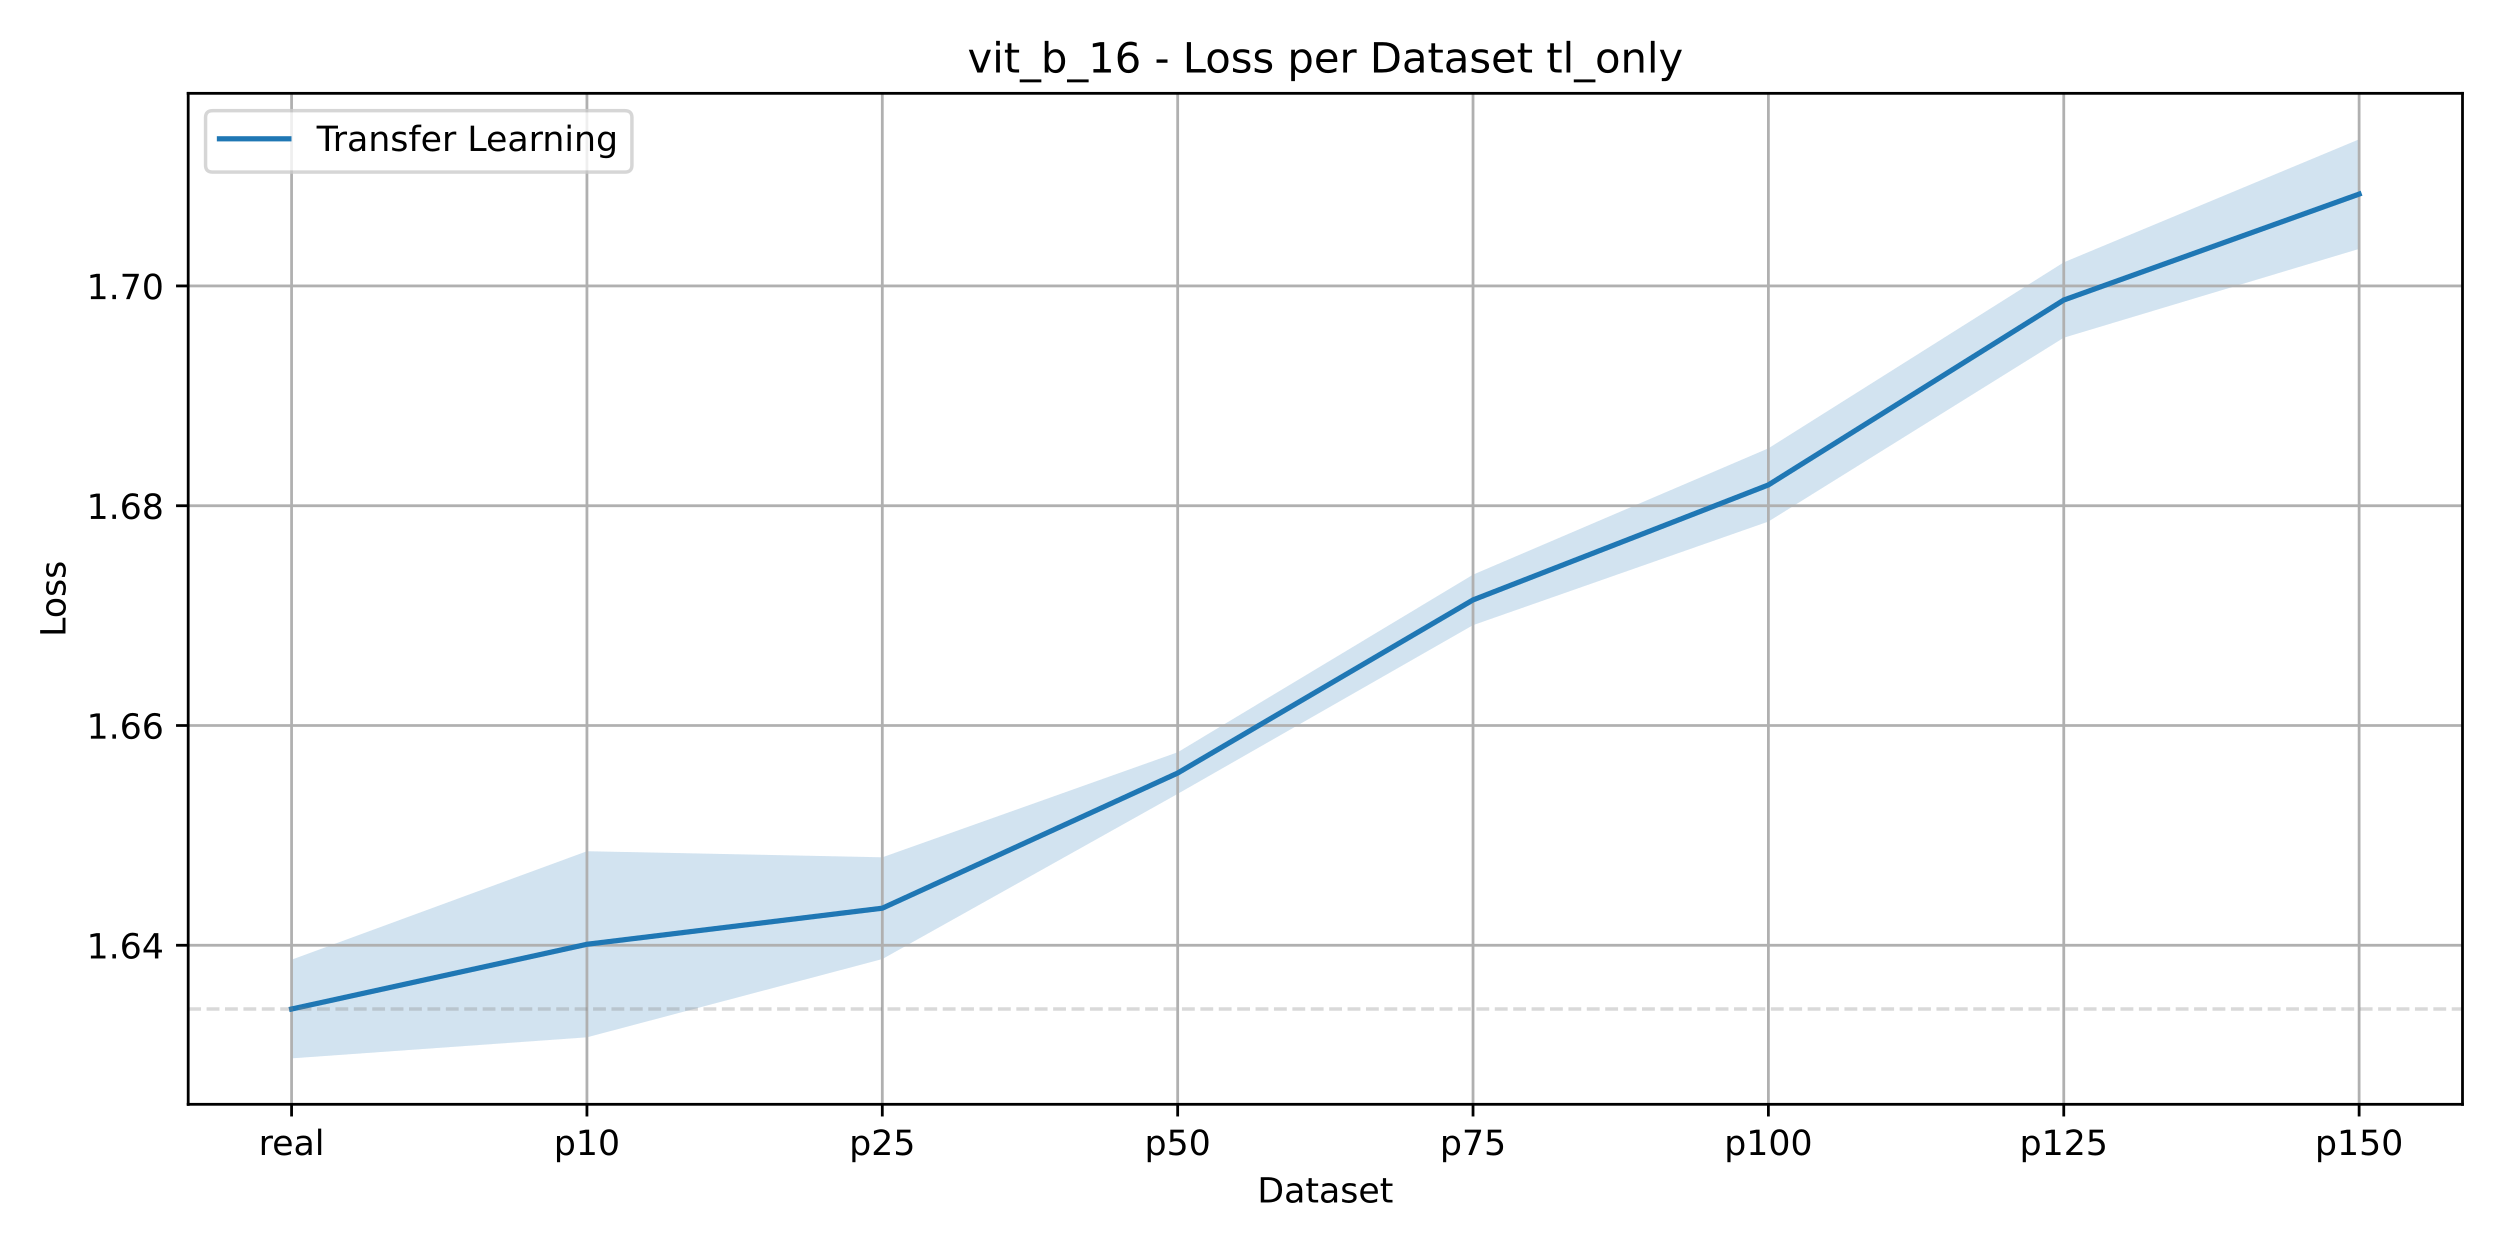
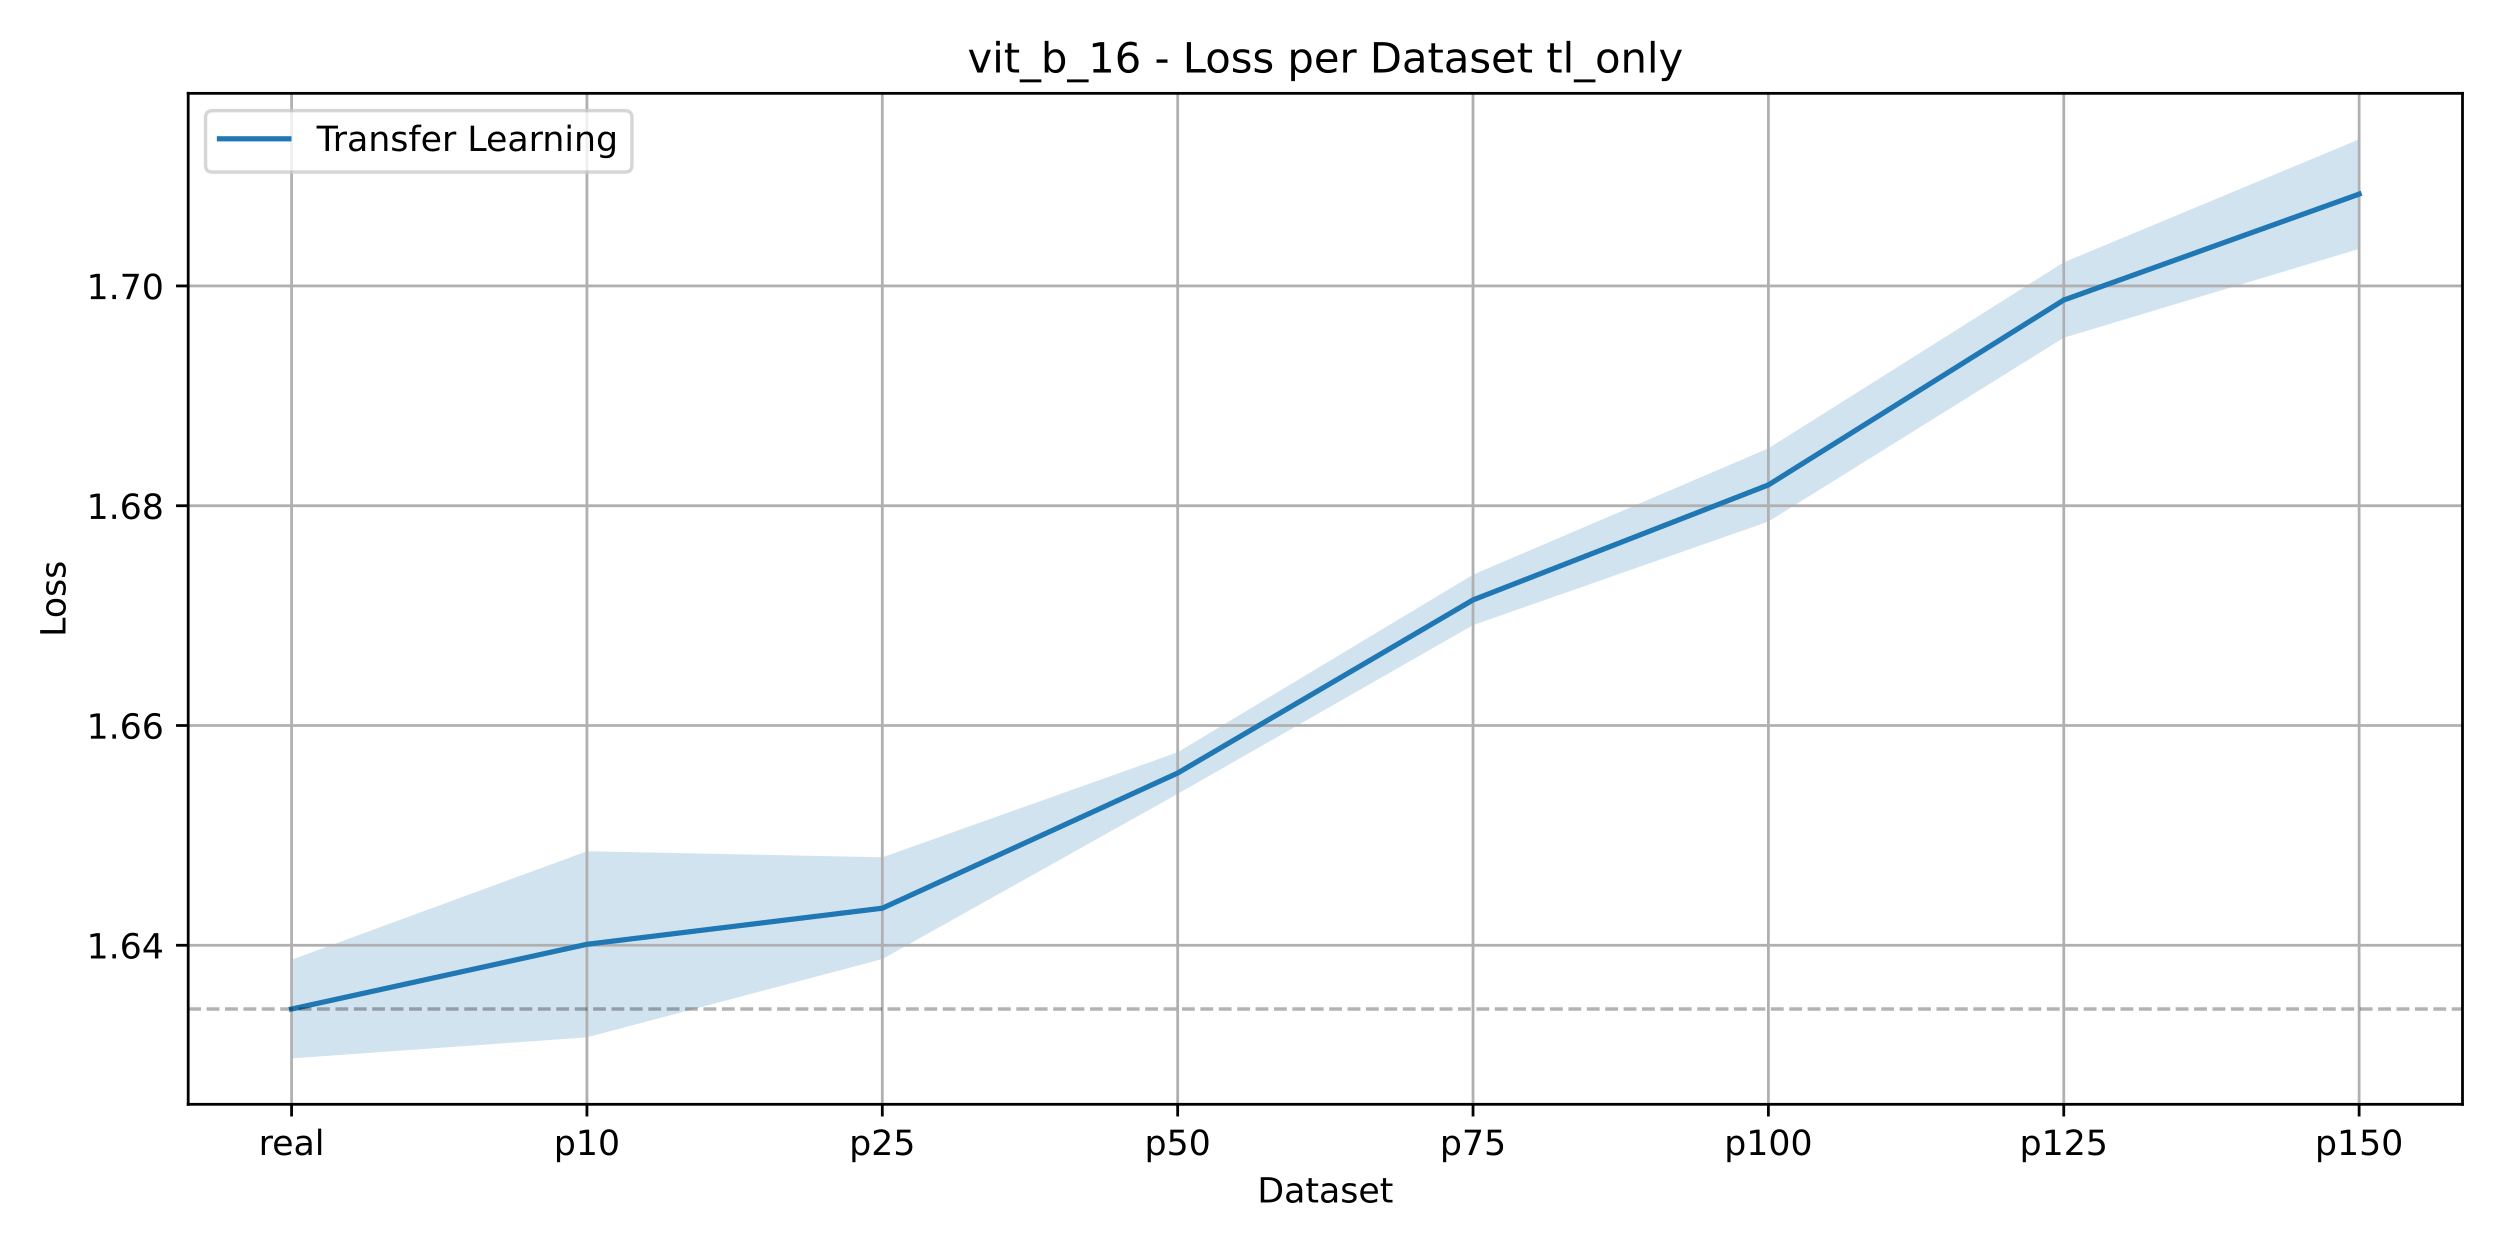
<svg xmlns="http://www.w3.org/2000/svg" xmlns:xlink="http://www.w3.org/1999/xlink" width="720pt" height="360pt" viewBox="0 0 720 360" version="1.1">
  <defs>
    <style type="text/css">*{stroke-linejoin: round; stroke-linecap: butt}</style>
  </defs>
  <g id="figure_1">
    <g id="patch_1">
      <path d="M 0 360  L 720 360  L 720 0  L 0 0  z " style="fill: #ffffff" />
    </g>
    <g id="axes_1">
      <g id="patch_2">
        <path d="M 54.2 318.04  L 709.2 318.04  L 709.2 26.88  L 54.2 26.88  z " style="fill: #ffffff" />
      </g>
      <g id="FillBetweenPolyCollection_1">
-         <path d="M 83.973 276.39  L 83.973 304.805  L 169.038 298.744  L 254.103 276.209  L 339.168 228.63  L 424.232 180.043  L 509.297 150.203  L 594.362 97.261  L 679.427 71.673  L 679.427 40.115  L 679.427 40.115  L 594.362 75.551  L 509.297 129.113  L 424.232 165.499  L 339.168 216.642  L 254.103 246.905  L 169.038 245.149  L 83.973 276.39  z " clip-path="url(#p6109fee56a)" style="fill: #1f77b4; fill-opacity: 0.2" />
+         <path d="M 83.973 276.39  L 83.973 304.805  L 169.038 298.744  L 254.103 276.209  L 339.168 228.63  L 424.232 180.043  L 509.297 150.203  L 594.362 97.261  L 679.427 71.673  L 679.427 40.115  L 679.427 40.115  L 594.362 75.551  L 509.297 129.113  L 424.232 165.499  L 339.168 216.642  L 254.103 246.905  L 169.038 245.149  L 83.973 276.39  z " clip-path="url(#pf69fee0661)" style="fill: #1f77b4; fill-opacity: 0.2" />
      </g>
      <g id="matplotlib.axis_1">
        <g id="xtick_1">
          <g id="line2d_1">
-             <path d="M 83.973 318.04  L 83.973 26.88  " clip-path="url(#p6109fee56a)" style="fill: none; stroke: #b0b0b0; stroke-width: 0.8; stroke-linecap: square" />
+             <path d="M 83.973 318.04  L 83.973 26.88  " clip-path="url(#pf69fee0661)" style="fill: none; stroke: #b0b0b0; stroke-width: 0.8; stroke-linecap: square" />
          </g>
          <g id="line2d_2">
            <defs>
-               <path id="me0c52890df" d="M 0 0  L 0 3.5  " style="stroke: #000000; stroke-width: 0.8" />
+               <path id="mf01da9244c" d="M 0 0  L 0 3.5  " style="stroke: #000000; stroke-width: 0.8" />
            </defs>
            <g>
-               <use xlink:href="#me0c52890df" x="83.973" y="318.04" style="stroke: #000000; stroke-width: 0.8" />
+               <use xlink:href="#mf01da9244c" x="83.973" y="318.04" style="stroke: #000000; stroke-width: 0.8" />
            </g>
          </g>
          <g id="text_1">
            <g transform="translate(74.50007 332.6384) scale(0.1 -0.1)">
              <defs>
                <path id="DejaVuSans-72" d="M 2631 2963  Q 2534 3019 2420 3045  Q 2306 3072 2169 3072  Q 1681 3072 1420 2755  Q 1159 2438 1159 1844  L 1159 0  L 581 0  L 581 3500  L 1159 3500  L 1159 2956  Q 1341 3275 1631 3429  Q 1922 3584 2338 3584  Q 2397 3584 2469 3576  Q 2541 3569 2628 3553  L 2631 2963  z " transform="scale(0.015625)" />
                <path id="DejaVuSans-65" d="M 3597 1894  L 3597 1613  L 953 1613  Q 991 1019 1311 708  Q 1631 397 2203 397  Q 2534 397 2845 478  Q 3156 559 3463 722  L 3463 178  Q 3153 47 2828 -22  Q 2503 -91 2169 -91  Q 1331 -91 842 396  Q 353 884 353 1716  Q 353 2575 817 3079  Q 1281 3584 2069 3584  Q 2775 3584 3186 3129  Q 3597 2675 3597 1894  z M 3022 2063  Q 3016 2534 2758 2815  Q 2500 3097 2075 3097  Q 1594 3097 1305 2825  Q 1016 2553 972 2059  L 3022 2063  z " transform="scale(0.015625)" />
                <path id="DejaVuSans-61" d="M 2194 1759  Q 1497 1759 1228 1600  Q 959 1441 959 1056  Q 959 750 1161 570  Q 1363 391 1709 391  Q 2188 391 2477 730  Q 2766 1069 2766 1631  L 2766 1759  L 2194 1759  z M 3341 1997  L 3341 0  L 2766 0  L 2766 531  Q 2569 213 2275 61  Q 1981 -91 1556 -91  Q 1019 -91 701 211  Q 384 513 384 1019  Q 384 1609 779 1909  Q 1175 2209 1959 2209  L 2766 2209  L 2766 2266  Q 2766 2663 2505 2880  Q 2244 3097 1772 3097  Q 1472 3097 1187 3025  Q 903 2953 641 2809  L 641 3341  Q 956 3463 1253 3523  Q 1550 3584 1831 3584  Q 2591 3584 2966 3190  Q 3341 2797 3341 1997  z " transform="scale(0.015625)" />
                <path id="DejaVuSans-6c" d="M 603 4863  L 1178 4863  L 1178 0  L 603 0  L 603 4863  z " transform="scale(0.015625)" />
              </defs>
              <use xlink:href="#DejaVuSans-72" />
              <use xlink:href="#DejaVuSans-65" transform="translate(38.86328 0)" />
              <use xlink:href="#DejaVuSans-61" transform="translate(100.3867 0)" />
              <use xlink:href="#DejaVuSans-6c" transform="translate(161.666 0)" />
            </g>
          </g>
        </g>
        <g id="xtick_2">
          <g id="line2d_3">
-             <path d="M 169.038 318.04  L 169.038 26.88  " clip-path="url(#p6109fee56a)" style="fill: none; stroke: #b0b0b0; stroke-width: 0.8; stroke-linecap: square" />
+             <path d="M 169.038 318.04  L 169.038 26.88  " clip-path="url(#pf69fee0661)" style="fill: none; stroke: #b0b0b0; stroke-width: 0.8; stroke-linecap: square" />
          </g>
          <g id="line2d_4">
            <g>
-               <use xlink:href="#me0c52890df" x="169.038" y="318.04" style="stroke: #000000; stroke-width: 0.8" />
+               <use xlink:href="#mf01da9244c" x="169.038" y="318.04" style="stroke: #000000; stroke-width: 0.8" />
            </g>
          </g>
          <g id="text_2">
            <g transform="translate(159.5009 332.6384) scale(0.1 -0.1)">
              <defs>
                <path id="DejaVuSans-70" d="M 1159 525  L 1159 -1331  L 581 -1331  L 581 3500  L 1159 3500  L 1159 2969  Q 1341 3281 1617 3432  Q 1894 3584 2278 3584  Q 2916 3584 3314 3078  Q 3713 2572 3713 1747  Q 3713 922 3314 415  Q 2916 -91 2278 -91  Q 1894 -91 1617 61  Q 1341 213 1159 525  z M 3116 1747  Q 3116 2381 2855 2742  Q 2594 3103 2138 3103  Q 1681 3103 1420 2742  Q 1159 2381 1159 1747  Q 1159 1113 1420 752  Q 1681 391 2138 391  Q 2594 391 2855 752  Q 3116 1113 3116 1747  z " transform="scale(0.015625)" />
                <path id="DejaVuSans-31" d="M 794 531  L 1825 531  L 1825 4091  L 703 3866  L 703 4441  L 1819 4666  L 2450 4666  L 2450 531  L 3481 531  L 3481 0  L 794 0  L 794 531  z " transform="scale(0.015625)" />
                <path id="DejaVuSans-30" d="M 2034 4250  Q 1547 4250 1301 3770  Q 1056 3291 1056 2328  Q 1056 1369 1301 889  Q 1547 409 2034 409  Q 2525 409 2770 889  Q 3016 1369 3016 2328  Q 3016 3291 2770 3770  Q 2525 4250 2034 4250  z M 2034 4750  Q 2819 4750 3233 4129  Q 3647 3509 3647 2328  Q 3647 1150 3233 529  Q 2819 -91 2034 -91  Q 1250 -91 836 529  Q 422 1150 422 2328  Q 422 3509 836 4129  Q 1250 4750 2034 4750  z " transform="scale(0.015625)" />
              </defs>
              <use xlink:href="#DejaVuSans-70" />
              <use xlink:href="#DejaVuSans-31" transform="translate(63.47656 0)" />
              <use xlink:href="#DejaVuSans-30" transform="translate(127.0996 0)" />
            </g>
          </g>
        </g>
        <g id="xtick_3">
          <g id="line2d_5">
-             <path d="M 254.103 318.04  L 254.103 26.88  " clip-path="url(#p6109fee56a)" style="fill: none; stroke: #b0b0b0; stroke-width: 0.8; stroke-linecap: square" />
+             <path d="M 254.103 318.04  L 254.103 26.88  " clip-path="url(#pf69fee0661)" style="fill: none; stroke: #b0b0b0; stroke-width: 0.8; stroke-linecap: square" />
          </g>
          <g id="line2d_6">
            <g>
-               <use xlink:href="#me0c52890df" x="254.103" y="318.04" style="stroke: #000000; stroke-width: 0.8" />
+               <use xlink:href="#mf01da9244c" x="254.103" y="318.04" style="stroke: #000000; stroke-width: 0.8" />
            </g>
          </g>
          <g id="text_3">
            <g transform="translate(244.5659 332.6384) scale(0.1 -0.1)">
              <defs>
                <path id="DejaVuSans-32" d="M 1228 531  L 3431 531  L 3431 0  L 469 0  L 469 531  Q 828 903 1448 1529  Q 2069 2156 2228 2338  Q 2531 2678 2651 2914  Q 2772 3150 2772 3378  Q 2772 3750 2511 3984  Q 2250 4219 1831 4219  Q 1534 4219 1204 4116  Q 875 4013 500 3803  L 500 4441  Q 881 4594 1212 4672  Q 1544 4750 1819 4750  Q 2544 4750 2975 4387  Q 3406 4025 3406 3419  Q 3406 3131 3298 2873  Q 3191 2616 2906 2266  Q 2828 2175 2409 1742  Q 1991 1309 1228 531  z " transform="scale(0.015625)" />
                <path id="DejaVuSans-35" d="M 691 4666  L 3169 4666  L 3169 4134  L 1269 4134  L 1269 2991  Q 1406 3038 1543 3061  Q 1681 3084 1819 3084  Q 2600 3084 3056 2656  Q 3513 2228 3513 1497  Q 3513 744 3044 326  Q 2575 -91 1722 -91  Q 1428 -91 1123 -41  Q 819 9 494 109  L 494 744  Q 775 591 1075 516  Q 1375 441 1709 441  Q 2250 441 2565 725  Q 2881 1009 2881 1497  Q 2881 1984 2565 2268  Q 2250 2553 1709 2553  Q 1456 2553 1204 2497  Q 953 2441 691 2322  L 691 4666  z " transform="scale(0.015625)" />
              </defs>
              <use xlink:href="#DejaVuSans-70" />
              <use xlink:href="#DejaVuSans-32" transform="translate(63.47656 0)" />
              <use xlink:href="#DejaVuSans-35" transform="translate(127.0996 0)" />
            </g>
          </g>
        </g>
        <g id="xtick_4">
          <g id="line2d_7">
-             <path d="M 339.168 318.04  L 339.168 26.88  " clip-path="url(#p6109fee56a)" style="fill: none; stroke: #b0b0b0; stroke-width: 0.8; stroke-linecap: square" />
+             <path d="M 339.168 318.04  L 339.168 26.88  " clip-path="url(#pf69fee0661)" style="fill: none; stroke: #b0b0b0; stroke-width: 0.8; stroke-linecap: square" />
          </g>
          <g id="line2d_8">
            <g>
-               <use xlink:href="#me0c52890df" x="339.168" y="318.04" style="stroke: #000000; stroke-width: 0.8" />
+               <use xlink:href="#mf01da9244c" x="339.168" y="318.04" style="stroke: #000000; stroke-width: 0.8" />
            </g>
          </g>
          <g id="text_4">
            <g transform="translate(329.6308 332.6384) scale(0.1 -0.1)">
              <use xlink:href="#DejaVuSans-70" />
              <use xlink:href="#DejaVuSans-35" transform="translate(63.47656 0)" />
              <use xlink:href="#DejaVuSans-30" transform="translate(127.0996 0)" />
            </g>
          </g>
        </g>
        <g id="xtick_5">
          <g id="line2d_9">
-             <path d="M 424.232 318.04  L 424.232 26.88  " clip-path="url(#p6109fee56a)" style="fill: none; stroke: #b0b0b0; stroke-width: 0.8; stroke-linecap: square" />
+             <path d="M 424.232 318.04  L 424.232 26.88  " clip-path="url(#pf69fee0661)" style="fill: none; stroke: #b0b0b0; stroke-width: 0.8; stroke-linecap: square" />
          </g>
          <g id="line2d_10">
            <g>
-               <use xlink:href="#me0c52890df" x="424.232" y="318.04" style="stroke: #000000; stroke-width: 0.8" />
+               <use xlink:href="#mf01da9244c" x="424.232" y="318.04" style="stroke: #000000; stroke-width: 0.8" />
            </g>
          </g>
          <g id="text_5">
            <g transform="translate(414.6957 332.6384) scale(0.1 -0.1)">
              <defs>
                <path id="DejaVuSans-37" d="M 525 4666  L 3525 4666  L 3525 4397  L 1831 0  L 1172 0  L 2766 4134  L 525 4134  L 525 4666  z " transform="scale(0.015625)" />
              </defs>
              <use xlink:href="#DejaVuSans-70" />
              <use xlink:href="#DejaVuSans-37" transform="translate(63.47656 0)" />
              <use xlink:href="#DejaVuSans-35" transform="translate(127.0996 0)" />
            </g>
          </g>
        </g>
        <g id="xtick_6">
          <g id="line2d_11">
-             <path d="M 509.297 318.04  L 509.297 26.88  " clip-path="url(#p6109fee56a)" style="fill: none; stroke: #b0b0b0; stroke-width: 0.8; stroke-linecap: square" />
+             <path d="M 509.297 318.04  L 509.297 26.88  " clip-path="url(#pf69fee0661)" style="fill: none; stroke: #b0b0b0; stroke-width: 0.8; stroke-linecap: square" />
          </g>
          <g id="line2d_12">
            <g>
-               <use xlink:href="#me0c52890df" x="509.297" y="318.04" style="stroke: #000000; stroke-width: 0.8" />
+               <use xlink:href="#mf01da9244c" x="509.297" y="318.04" style="stroke: #000000; stroke-width: 0.8" />
            </g>
          </g>
          <g id="text_6">
            <g transform="translate(496.5794 332.6384) scale(0.1 -0.1)">
              <use xlink:href="#DejaVuSans-70" />
              <use xlink:href="#DejaVuSans-31" transform="translate(63.47656 0)" />
              <use xlink:href="#DejaVuSans-30" transform="translate(127.0996 0)" />
              <use xlink:href="#DejaVuSans-30" transform="translate(190.7227 0)" />
            </g>
          </g>
        </g>
        <g id="xtick_7">
          <g id="line2d_13">
-             <path d="M 594.362 318.04  L 594.362 26.88  " clip-path="url(#p6109fee56a)" style="fill: none; stroke: #b0b0b0; stroke-width: 0.8; stroke-linecap: square" />
+             <path d="M 594.362 318.04  L 594.362 26.88  " clip-path="url(#pf69fee0661)" style="fill: none; stroke: #b0b0b0; stroke-width: 0.8; stroke-linecap: square" />
          </g>
          <g id="line2d_14">
            <g>
-               <use xlink:href="#me0c52890df" x="594.362" y="318.04" style="stroke: #000000; stroke-width: 0.8" />
+               <use xlink:href="#mf01da9244c" x="594.362" y="318.04" style="stroke: #000000; stroke-width: 0.8" />
            </g>
          </g>
          <g id="text_7">
            <g transform="translate(581.6444 332.6384) scale(0.1 -0.1)">
              <use xlink:href="#DejaVuSans-70" />
              <use xlink:href="#DejaVuSans-31" transform="translate(63.47656 0)" />
              <use xlink:href="#DejaVuSans-32" transform="translate(127.0996 0)" />
              <use xlink:href="#DejaVuSans-35" transform="translate(190.7227 0)" />
            </g>
          </g>
        </g>
        <g id="xtick_8">
          <g id="line2d_15">
-             <path d="M 679.427 318.04  L 679.427 26.88  " clip-path="url(#p6109fee56a)" style="fill: none; stroke: #b0b0b0; stroke-width: 0.8; stroke-linecap: square" />
+             <path d="M 679.427 318.04  L 679.427 26.88  " clip-path="url(#pf69fee0661)" style="fill: none; stroke: #b0b0b0; stroke-width: 0.8; stroke-linecap: square" />
          </g>
          <g id="line2d_16">
            <g>
-               <use xlink:href="#me0c52890df" x="679.427" y="318.04" style="stroke: #000000; stroke-width: 0.8" />
+               <use xlink:href="#mf01da9244c" x="679.427" y="318.04" style="stroke: #000000; stroke-width: 0.8" />
            </g>
          </g>
          <g id="text_8">
            <g transform="translate(666.7093 332.6384) scale(0.1 -0.1)">
              <use xlink:href="#DejaVuSans-70" />
              <use xlink:href="#DejaVuSans-31" transform="translate(63.47656 0)" />
              <use xlink:href="#DejaVuSans-35" transform="translate(127.0996 0)" />
              <use xlink:href="#DejaVuSans-30" transform="translate(190.7227 0)" />
            </g>
          </g>
        </g>
        <g id="text_9">
          <g transform="translate(362.1203 346.3166) scale(0.1 -0.1)">
            <defs>
              <path id="DejaVuSans-44" d="M 1259 4147  L 1259 519  L 2022 519  Q 2988 519 3436 956  Q 3884 1394 3884 2338  Q 3884 3275 3436 3711  Q 2988 4147 2022 4147  L 1259 4147  z M 628 4666  L 1925 4666  Q 3281 4666 3915 4102  Q 4550 3538 4550 2338  Q 4550 1131 3912 565  Q 3275 0 1925 0  L 628 0  L 628 4666  z " transform="scale(0.015625)" />
              <path id="DejaVuSans-74" d="M 1172 4494  L 1172 3500  L 2356 3500  L 2356 3053  L 1172 3053  L 1172 1153  Q 1172 725 1289 603  Q 1406 481 1766 481  L 2356 481  L 2356 0  L 1766 0  Q 1100 0 847 248  Q 594 497 594 1153  L 594 3053  L 172 3053  L 172 3500  L 594 3500  L 594 4494  L 1172 4494  z " transform="scale(0.015625)" />
              <path id="DejaVuSans-73" d="M 2834 3397  L 2834 2853  Q 2591 2978 2328 3040  Q 2066 3103 1784 3103  Q 1356 3103 1142 2972  Q 928 2841 928 2578  Q 928 2378 1081 2264  Q 1234 2150 1697 2047  L 1894 2003  Q 2506 1872 2764 1633  Q 3022 1394 3022 966  Q 3022 478 2636 193  Q 2250 -91 1575 -91  Q 1294 -91 989 -36  Q 684 19 347 128  L 347 722  Q 666 556 975 473  Q 1284 391 1588 391  Q 1994 391 2212 530  Q 2431 669 2431 922  Q 2431 1156 2273 1281  Q 2116 1406 1581 1522  L 1381 1569  Q 847 1681 609 1914  Q 372 2147 372 2553  Q 372 3047 722 3315  Q 1072 3584 1716 3584  Q 2034 3584 2315 3537  Q 2597 3491 2834 3397  z " transform="scale(0.015625)" />
            </defs>
            <use xlink:href="#DejaVuSans-44" />
            <use xlink:href="#DejaVuSans-61" transform="translate(77.00195 0)" />
            <use xlink:href="#DejaVuSans-74" transform="translate(138.2812 0)" />
            <use xlink:href="#DejaVuSans-61" transform="translate(177.4902 0)" />
            <use xlink:href="#DejaVuSans-73" transform="translate(238.7695 0)" />
            <use xlink:href="#DejaVuSans-65" transform="translate(290.8691 0)" />
            <use xlink:href="#DejaVuSans-74" transform="translate(352.3926 0)" />
          </g>
        </g>
      </g>
      <g id="matplotlib.axis_2">
        <g id="ytick_1">
          <g id="line2d_17">
-             <path d="M 54.2 272.236  L 709.2 272.236  " clip-path="url(#p6109fee56a)" style="fill: none; stroke: #b0b0b0; stroke-width: 0.8; stroke-linecap: square" />
+             <path d="M 54.2 272.236  L 709.2 272.236  " clip-path="url(#pf69fee0661)" style="fill: none; stroke: #b0b0b0; stroke-width: 0.8; stroke-linecap: square" />
          </g>
          <g id="line2d_18">
            <defs>
-               <path id="m438481d71b" d="M 0 0  L -3.5 0  " style="stroke: #000000; stroke-width: 0.8" />
+               <path id="m92147d38d1" d="M 0 0  L -3.5 0  " style="stroke: #000000; stroke-width: 0.8" />
            </defs>
            <g>
-               <use xlink:href="#m438481d71b" x="54.2" y="272.236" style="stroke: #000000; stroke-width: 0.8" />
+               <use xlink:href="#m92147d38d1" x="54.2" y="272.236" style="stroke: #000000; stroke-width: 0.8" />
            </g>
          </g>
          <g id="text_10">
            <g transform="translate(24.93437 276.0355) scale(0.1 -0.1)">
              <defs>
                <path id="DejaVuSans-2e" d="M 684 794  L 1344 794  L 1344 0  L 684 0  L 684 794  z " transform="scale(0.015625)" />
                <path id="DejaVuSans-36" d="M 2113 2584  Q 1688 2584 1439 2293  Q 1191 2003 1191 1497  Q 1191 994 1439 701  Q 1688 409 2113 409  Q 2538 409 2786 701  Q 3034 994 3034 1497  Q 3034 2003 2786 2293  Q 2538 2584 2113 2584  z M 3366 4563  L 3366 3988  Q 3128 4100 2886 4159  Q 2644 4219 2406 4219  Q 1781 4219 1451 3797  Q 1122 3375 1075 2522  Q 1259 2794 1537 2939  Q 1816 3084 2150 3084  Q 2853 3084 3261 2657  Q 3669 2231 3669 1497  Q 3669 778 3244 343  Q 2819 -91 2113 -91  Q 1303 -91 875 529  Q 447 1150 447 2328  Q 447 3434 972 4092  Q 1497 4750 2381 4750  Q 2619 4750 2861 4703  Q 3103 4656 3366 4563  z " transform="scale(0.015625)" />
                <path id="DejaVuSans-34" d="M 2419 4116  L 825 1625  L 2419 1625  L 2419 4116  z M 2253 4666  L 3047 4666  L 3047 1625  L 3713 1625  L 3713 1100  L 3047 1100  L 3047 0  L 2419 0  L 2419 1100  L 313 1100  L 313 1709  L 2253 4666  z " transform="scale(0.015625)" />
              </defs>
              <use xlink:href="#DejaVuSans-31" />
              <use xlink:href="#DejaVuSans-2e" transform="translate(63.62305 0)" />
              <use xlink:href="#DejaVuSans-36" transform="translate(95.41016 0)" />
              <use xlink:href="#DejaVuSans-34" transform="translate(159.0332 0)" />
            </g>
          </g>
        </g>
        <g id="ytick_2">
          <g id="line2d_19">
-             <path d="M 54.2 208.942  L 709.2 208.942  " clip-path="url(#p6109fee56a)" style="fill: none; stroke: #b0b0b0; stroke-width: 0.8; stroke-linecap: square" />
+             <path d="M 54.2 208.942  L 709.2 208.942  " clip-path="url(#pf69fee0661)" style="fill: none; stroke: #b0b0b0; stroke-width: 0.8; stroke-linecap: square" />
          </g>
          <g id="line2d_20">
            <g>
-               <use xlink:href="#m438481d71b" x="54.2" y="208.942" style="stroke: #000000; stroke-width: 0.8" />
+               <use xlink:href="#m92147d38d1" x="54.2" y="208.942" style="stroke: #000000; stroke-width: 0.8" />
            </g>
          </g>
          <g id="text_11">
            <g transform="translate(24.93437 212.7408) scale(0.1 -0.1)">
              <use xlink:href="#DejaVuSans-31" />
              <use xlink:href="#DejaVuSans-2e" transform="translate(63.62305 0)" />
              <use xlink:href="#DejaVuSans-36" transform="translate(95.41016 0)" />
              <use xlink:href="#DejaVuSans-36" transform="translate(159.0332 0)" />
            </g>
          </g>
        </g>
        <g id="ytick_3">
          <g id="line2d_21">
-             <path d="M 54.2 145.647  L 709.2 145.647  " clip-path="url(#p6109fee56a)" style="fill: none; stroke: #b0b0b0; stroke-width: 0.8; stroke-linecap: square" />
+             <path d="M 54.2 145.647  L 709.2 145.647  " clip-path="url(#pf69fee0661)" style="fill: none; stroke: #b0b0b0; stroke-width: 0.8; stroke-linecap: square" />
          </g>
          <g id="line2d_22">
            <g>
-               <use xlink:href="#m438481d71b" x="54.2" y="145.647" style="stroke: #000000; stroke-width: 0.8" />
+               <use xlink:href="#m92147d38d1" x="54.2" y="145.647" style="stroke: #000000; stroke-width: 0.8" />
            </g>
          </g>
          <g id="text_12">
            <g transform="translate(24.93437 149.446) scale(0.1 -0.1)">
              <defs>
                <path id="DejaVuSans-38" d="M 2034 2216  Q 1584 2216 1326 1975  Q 1069 1734 1069 1313  Q 1069 891 1326 650  Q 1584 409 2034 409  Q 2484 409 2743 651  Q 3003 894 3003 1313  Q 3003 1734 2745 1975  Q 2488 2216 2034 2216  z M 1403 2484  Q 997 2584 770 2862  Q 544 3141 544 3541  Q 544 4100 942 4425  Q 1341 4750 2034 4750  Q 2731 4750 3128 4425  Q 3525 4100 3525 3541  Q 3525 3141 3298 2862  Q 3072 2584 2669 2484  Q 3125 2378 3379 2068  Q 3634 1759 3634 1313  Q 3634 634 3220 271  Q 2806 -91 2034 -91  Q 1263 -91 848 271  Q 434 634 434 1313  Q 434 1759 690 2068  Q 947 2378 1403 2484  z M 1172 3481  Q 1172 3119 1398 2916  Q 1625 2713 2034 2713  Q 2441 2713 2670 2916  Q 2900 3119 2900 3481  Q 2900 3844 2670 4047  Q 2441 4250 2034 4250  Q 1625 4250 1398 4047  Q 1172 3844 1172 3481  z " transform="scale(0.015625)" />
              </defs>
              <use xlink:href="#DejaVuSans-31" />
              <use xlink:href="#DejaVuSans-2e" transform="translate(63.62305 0)" />
              <use xlink:href="#DejaVuSans-36" transform="translate(95.41016 0)" />
              <use xlink:href="#DejaVuSans-38" transform="translate(159.0332 0)" />
            </g>
          </g>
        </g>
        <g id="ytick_4">
          <g id="line2d_23">
-             <path d="M 54.2 82.352  L 709.2 82.352  " clip-path="url(#p6109fee56a)" style="fill: none; stroke: #b0b0b0; stroke-width: 0.8; stroke-linecap: square" />
+             <path d="M 54.2 82.352  L 709.2 82.352  " clip-path="url(#pf69fee0661)" style="fill: none; stroke: #b0b0b0; stroke-width: 0.8; stroke-linecap: square" />
          </g>
          <g id="line2d_24">
            <g>
-               <use xlink:href="#m438481d71b" x="54.2" y="82.352" style="stroke: #000000; stroke-width: 0.8" />
+               <use xlink:href="#m92147d38d1" x="54.2" y="82.352" style="stroke: #000000; stroke-width: 0.8" />
            </g>
          </g>
          <g id="text_13">
            <g transform="translate(24.93437 86.15127) scale(0.1 -0.1)">
              <use xlink:href="#DejaVuSans-31" />
              <use xlink:href="#DejaVuSans-2e" transform="translate(63.62305 0)" />
              <use xlink:href="#DejaVuSans-37" transform="translate(95.41016 0)" />
              <use xlink:href="#DejaVuSans-30" transform="translate(159.0332 0)" />
            </g>
          </g>
        </g>
        <g id="text_14">
          <g transform="translate(18.85469 183.4272) rotate(-90) scale(0.1 -0.1)">
            <defs>
              <path id="DejaVuSans-4c" d="M 628 4666  L 1259 4666  L 1259 531  L 3531 531  L 3531 0  L 628 0  L 628 4666  z " transform="scale(0.015625)" />
              <path id="DejaVuSans-6f" d="M 1959 3097  Q 1497 3097 1228 2736  Q 959 2375 959 1747  Q 959 1119 1226 758  Q 1494 397 1959 397  Q 2419 397 2687 759  Q 2956 1122 2956 1747  Q 2956 2369 2687 2733  Q 2419 3097 1959 3097  z M 1959 3584  Q 2709 3584 3137 3096  Q 3566 2609 3566 1747  Q 3566 888 3137 398  Q 2709 -91 1959 -91  Q 1206 -91 779 398  Q 353 888 353 1747  Q 353 2609 779 3096  Q 1206 3584 1959 3584  z " transform="scale(0.015625)" />
            </defs>
            <use xlink:href="#DejaVuSans-4c" />
            <use xlink:href="#DejaVuSans-6f" transform="translate(53.96289 0)" />
            <use xlink:href="#DejaVuSans-73" transform="translate(115.1445 0)" />
            <use xlink:href="#DejaVuSans-73" transform="translate(167.2441 0)" />
          </g>
        </g>
      </g>
      <g id="line2d_25">
-         <path d="M 83.973 290.598  L 169.038 271.947  L 254.103 261.557  L 339.168 222.636  L 424.232 172.771  L 509.297 139.658  L 594.362 86.406  L 679.427 55.894  " clip-path="url(#p6109fee56a)" style="fill: none; stroke: #1f77b4; stroke-width: 1.5; stroke-linecap: square" />
+         <path d="M 83.973 290.598  L 169.038 271.947  L 254.103 261.557  L 339.168 222.636  L 424.232 172.771  L 509.297 139.658  L 594.362 86.406  L 679.427 55.894  " clip-path="url(#pf69fee0661)" style="fill: none; stroke: #1f77b4; stroke-width: 1.5; stroke-linecap: square" />
      </g>
      <g id="line2d_26">
-         <path d="M 54.2 290.598  L 709.2 290.598  " clip-path="url(#p6109fee56a)" style="fill: none; stroke-dasharray: 3.7,1.6; stroke-dashoffset: 0; stroke: #808080; stroke-opacity: 0.3" />
+         <path d="M 54.2 290.598  L 709.2 290.598  " clip-path="url(#pf69fee0661)" style="fill: none; stroke-dasharray: 3.7,1.6; stroke-dashoffset: 0; stroke: #000000; stroke-opacity: 0.3" />
      </g>
      <g id="patch_3">
        <path d="M 54.2 318.04  L 54.2 26.88  " style="fill: none; stroke: #000000; stroke-width: 0.8; stroke-linejoin: miter; stroke-linecap: square" />
      </g>
      <g id="patch_4">
        <path d="M 709.2 318.04  L 709.2 26.88  " style="fill: none; stroke: #000000; stroke-width: 0.8; stroke-linejoin: miter; stroke-linecap: square" />
      </g>
      <g id="patch_5">
        <path d="M 54.2 318.04  L 709.2 318.04  " style="fill: none; stroke: #000000; stroke-width: 0.8; stroke-linejoin: miter; stroke-linecap: square" />
      </g>
      <g id="patch_6">
        <path d="M 54.2 26.88  L 709.2 26.88  " style="fill: none; stroke: #000000; stroke-width: 0.8; stroke-linejoin: miter; stroke-linecap: square" />
      </g>
      <g id="text_15">
        <g transform="translate(278.6519 20.88) scale(0.12 -0.12)">
          <defs>
            <path id="DejaVuSans-76" d="M 191 3500  L 800 3500  L 1894 563  L 2988 3500  L 3597 3500  L 2284 0  L 1503 0  L 191 3500  z " transform="scale(0.015625)" />
            <path id="DejaVuSans-69" d="M 603 3500  L 1178 3500  L 1178 0  L 603 0  L 603 3500  z M 603 4863  L 1178 4863  L 1178 4134  L 603 4134  L 603 4863  z " transform="scale(0.015625)" />
            <path id="DejaVuSans-5f" d="M 3263 -1063  L 3263 -1509  L -63 -1509  L -63 -1063  L 3263 -1063  z " transform="scale(0.015625)" />
            <path id="DejaVuSans-62" d="M 3116 1747  Q 3116 2381 2855 2742  Q 2594 3103 2138 3103  Q 1681 3103 1420 2742  Q 1159 2381 1159 1747  Q 1159 1113 1420 752  Q 1681 391 2138 391  Q 2594 391 2855 752  Q 3116 1113 3116 1747  z M 1159 2969  Q 1341 3281 1617 3432  Q 1894 3584 2278 3584  Q 2916 3584 3314 3078  Q 3713 2572 3713 1747  Q 3713 922 3314 415  Q 2916 -91 2278 -91  Q 1894 -91 1617 61  Q 1341 213 1159 525  L 1159 0  L 581 0  L 581 4863  L 1159 4863  L 1159 2969  z " transform="scale(0.015625)" />
            <path id="DejaVuSans-20" transform="scale(0.015625)" />
            <path id="DejaVuSans-2d" d="M 313 2009  L 1997 2009  L 1997 1497  L 313 1497  L 313 2009  z " transform="scale(0.015625)" />
            <path id="DejaVuSans-6e" d="M 3513 2113  L 3513 0  L 2938 0  L 2938 2094  Q 2938 2591 2744 2837  Q 2550 3084 2163 3084  Q 1697 3084 1428 2787  Q 1159 2491 1159 1978  L 1159 0  L 581 0  L 581 3500  L 1159 3500  L 1159 2956  Q 1366 3272 1645 3428  Q 1925 3584 2291 3584  Q 2894 3584 3203 3211  Q 3513 2838 3513 2113  z " transform="scale(0.015625)" />
            <path id="DejaVuSans-79" d="M 2059 -325  Q 1816 -950 1584 -1140  Q 1353 -1331 966 -1331  L 506 -1331  L 506 -850  L 844 -850  Q 1081 -850 1212 -737  Q 1344 -625 1503 -206  L 1606 56  L 191 3500  L 800 3500  L 1894 763  L 2988 3500  L 3597 3500  L 2059 -325  z " transform="scale(0.015625)" />
          </defs>
          <use xlink:href="#DejaVuSans-76" />
          <use xlink:href="#DejaVuSans-69" transform="translate(59.17969 0)" />
          <use xlink:href="#DejaVuSans-74" transform="translate(86.96289 0)" />
          <use xlink:href="#DejaVuSans-5f" transform="translate(126.1719 0)" />
          <use xlink:href="#DejaVuSans-62" transform="translate(176.1719 0)" />
          <use xlink:href="#DejaVuSans-5f" transform="translate(239.6484 0)" />
          <use xlink:href="#DejaVuSans-31" transform="translate(289.6484 0)" />
          <use xlink:href="#DejaVuSans-36" transform="translate(353.2715 0)" />
          <use xlink:href="#DejaVuSans-20" transform="translate(416.8945 0)" />
          <use xlink:href="#DejaVuSans-2d" transform="translate(448.6816 0)" />
          <use xlink:href="#DejaVuSans-20" transform="translate(484.7656 0)" />
          <use xlink:href="#DejaVuSans-4c" transform="translate(516.5527 0)" />
          <use xlink:href="#DejaVuSans-6f" transform="translate(570.5156 0)" />
          <use xlink:href="#DejaVuSans-73" transform="translate(631.6973 0)" />
          <use xlink:href="#DejaVuSans-73" transform="translate(683.7969 0)" />
          <use xlink:href="#DejaVuSans-20" transform="translate(735.8965 0)" />
          <use xlink:href="#DejaVuSans-70" transform="translate(767.6836 0)" />
          <use xlink:href="#DejaVuSans-65" transform="translate(831.1602 0)" />
          <use xlink:href="#DejaVuSans-72" transform="translate(892.6836 0)" />
          <use xlink:href="#DejaVuSans-20" transform="translate(933.7969 0)" />
          <use xlink:href="#DejaVuSans-44" transform="translate(965.584 0)" />
          <use xlink:href="#DejaVuSans-61" transform="translate(1042.586 0)" />
          <use xlink:href="#DejaVuSans-74" transform="translate(1103.865 0)" />
          <use xlink:href="#DejaVuSans-61" transform="translate(1143.074 0)" />
          <use xlink:href="#DejaVuSans-73" transform="translate(1204.354 0)" />
          <use xlink:href="#DejaVuSans-65" transform="translate(1256.453 0)" />
          <use xlink:href="#DejaVuSans-74" transform="translate(1317.977 0)" />
          <use xlink:href="#DejaVuSans-20" transform="translate(1357.186 0)" />
          <use xlink:href="#DejaVuSans-74" transform="translate(1388.973 0)" />
          <use xlink:href="#DejaVuSans-6c" transform="translate(1428.182 0)" />
          <use xlink:href="#DejaVuSans-5f" transform="translate(1455.965 0)" />
          <use xlink:href="#DejaVuSans-6f" transform="translate(1505.965 0)" />
          <use xlink:href="#DejaVuSans-6e" transform="translate(1567.146 0)" />
          <use xlink:href="#DejaVuSans-6c" transform="translate(1630.525 0)" />
          <use xlink:href="#DejaVuSans-79" transform="translate(1658.309 0)" />
        </g>
      </g>
      <g id="legend_1">
        <g id="patch_7">
          <path d="M 61.2 49.558  L 179.997 49.558  Q 181.997 49.558 181.997 47.558  L 181.997 33.88  Q 181.997 31.88 179.997 31.88  L 61.2 31.88  Q 59.2 31.88 59.2 33.88  L 59.2 47.558  Q 59.2 49.558 61.2 49.558  z " style="fill: #ffffff; opacity: 0.8; stroke: #cccccc; stroke-linejoin: miter" />
        </g>
        <g id="line2d_27">
          <path d="M 63.2 39.978  L 73.2 39.978  L 83.2 39.978  " style="fill: none; stroke: #1f77b4; stroke-width: 1.5; stroke-linecap: square" />
        </g>
        <g id="text_16">
          <g transform="translate(91.2 43.47844) scale(0.1 -0.1)">
            <defs>
              <path id="DejaVuSans-54" d="M -19 4666  L 3928 4666  L 3928 4134  L 2272 4134  L 2272 0  L 1638 0  L 1638 4134  L -19 4134  L -19 4666  z " transform="scale(0.015625)" />
              <path id="DejaVuSans-66" d="M 2375 4863  L 2375 4384  L 1825 4384  Q 1516 4384 1395 4259  Q 1275 4134 1275 3809  L 1275 3500  L 2222 3500  L 2222 3053  L 1275 3053  L 1275 0  L 697 0  L 697 3053  L 147 3053  L 147 3500  L 697 3500  L 697 3744  Q 697 4328 969 4595  Q 1241 4863 1831 4863  L 2375 4863  z " transform="scale(0.015625)" />
              <path id="DejaVuSans-67" d="M 2906 1791  Q 2906 2416 2648 2759  Q 2391 3103 1925 3103  Q 1463 3103 1205 2759  Q 947 2416 947 1791  Q 947 1169 1205 825  Q 1463 481 1925 481  Q 2391 481 2648 825  Q 2906 1169 2906 1791  z M 3481 434  Q 3481 -459 3084 -895  Q 2688 -1331 1869 -1331  Q 1566 -1331 1297 -1286  Q 1028 -1241 775 -1147  L 775 -588  Q 1028 -725 1275 -790  Q 1522 -856 1778 -856  Q 2344 -856 2625 -561  Q 2906 -266 2906 331  L 2906 616  Q 2728 306 2450 153  Q 2172 0 1784 0  Q 1141 0 747 490  Q 353 981 353 1791  Q 353 2603 747 3093  Q 1141 3584 1784 3584  Q 2172 3584 2450 3431  Q 2728 3278 2906 2969  L 2906 3500  L 3481 3500  L 3481 434  z " transform="scale(0.015625)" />
            </defs>
            <use xlink:href="#DejaVuSans-54" />
            <use xlink:href="#DejaVuSans-72" transform="translate(46.33398 0)" />
            <use xlink:href="#DejaVuSans-61" transform="translate(87.44727 0)" />
            <use xlink:href="#DejaVuSans-6e" transform="translate(148.7266 0)" />
            <use xlink:href="#DejaVuSans-73" transform="translate(212.1055 0)" />
            <use xlink:href="#DejaVuSans-66" transform="translate(264.2051 0)" />
            <use xlink:href="#DejaVuSans-65" transform="translate(299.4102 0)" />
            <use xlink:href="#DejaVuSans-72" transform="translate(360.9336 0)" />
            <use xlink:href="#DejaVuSans-20" transform="translate(402.0469 0)" />
            <use xlink:href="#DejaVuSans-4c" transform="translate(433.834 0)" />
            <use xlink:href="#DejaVuSans-65" transform="translate(487.7969 0)" />
            <use xlink:href="#DejaVuSans-61" transform="translate(549.3203 0)" />
            <use xlink:href="#DejaVuSans-72" transform="translate(610.5996 0)" />
            <use xlink:href="#DejaVuSans-6e" transform="translate(649.9629 0)" />
            <use xlink:href="#DejaVuSans-69" transform="translate(713.3418 0)" />
            <use xlink:href="#DejaVuSans-6e" transform="translate(741.125 0)" />
            <use xlink:href="#DejaVuSans-67" transform="translate(804.5039 0)" />
          </g>
        </g>
      </g>
    </g>
  </g>
  <defs>
-     <clipPath id="p6109fee56a">
+     <clipPath id="pf69fee0661">
      <rect x="54.2" y="26.88" width="655" height="291.16" />
    </clipPath>
  </defs>
</svg>
